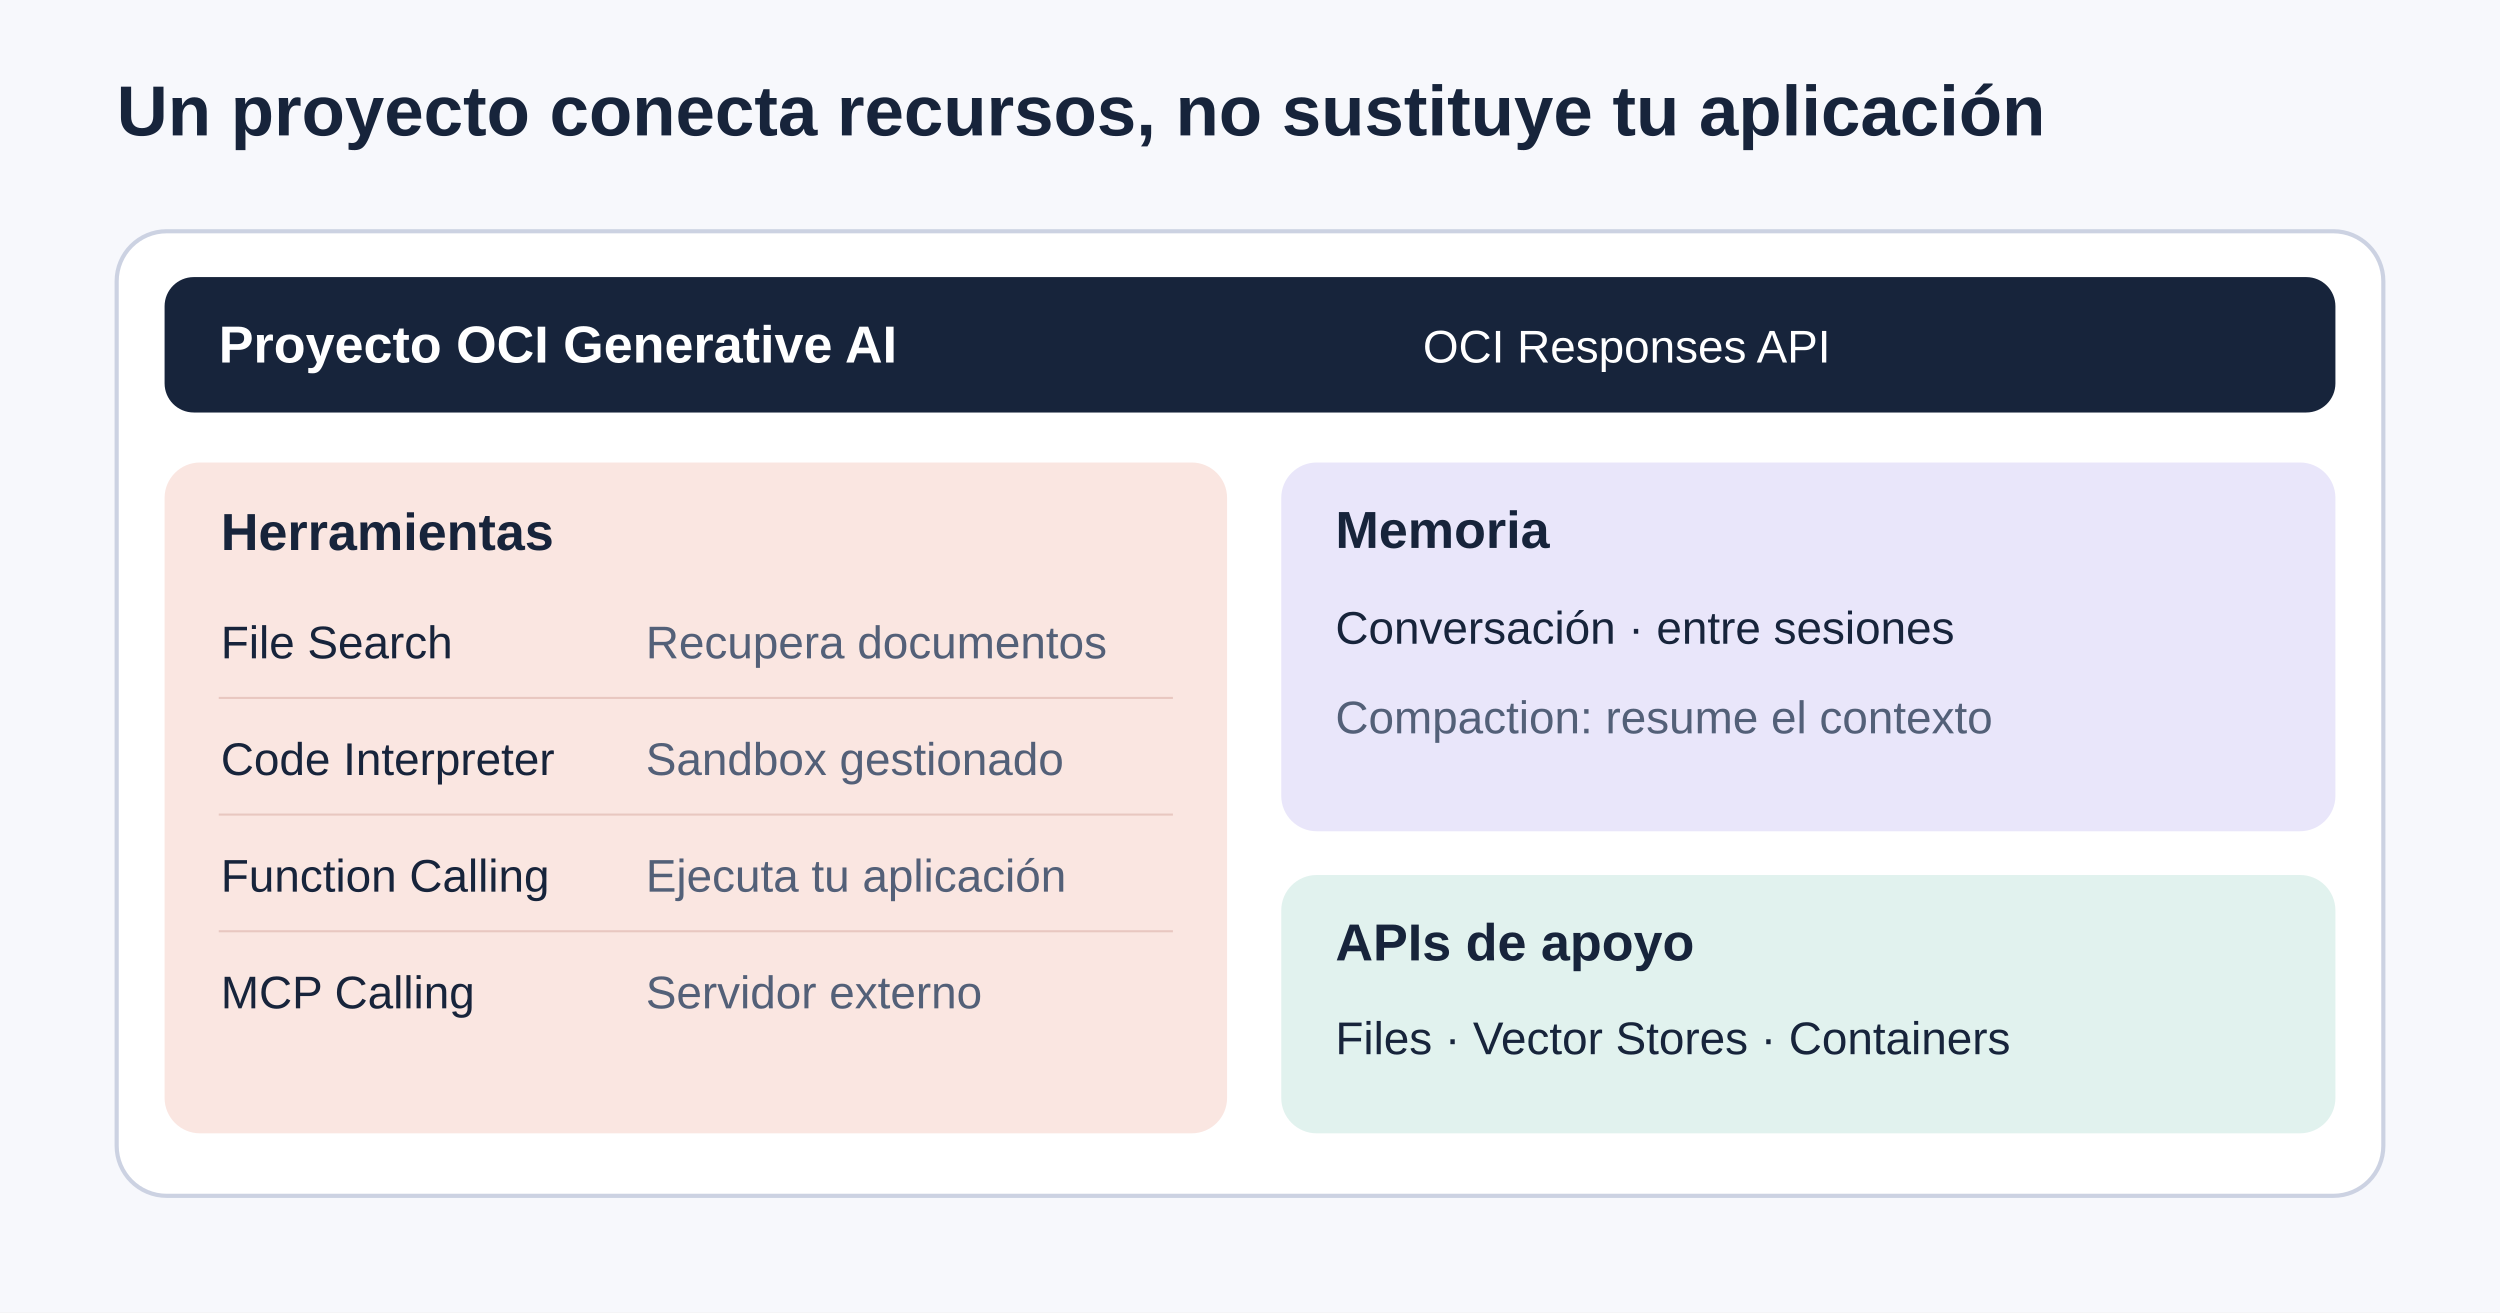
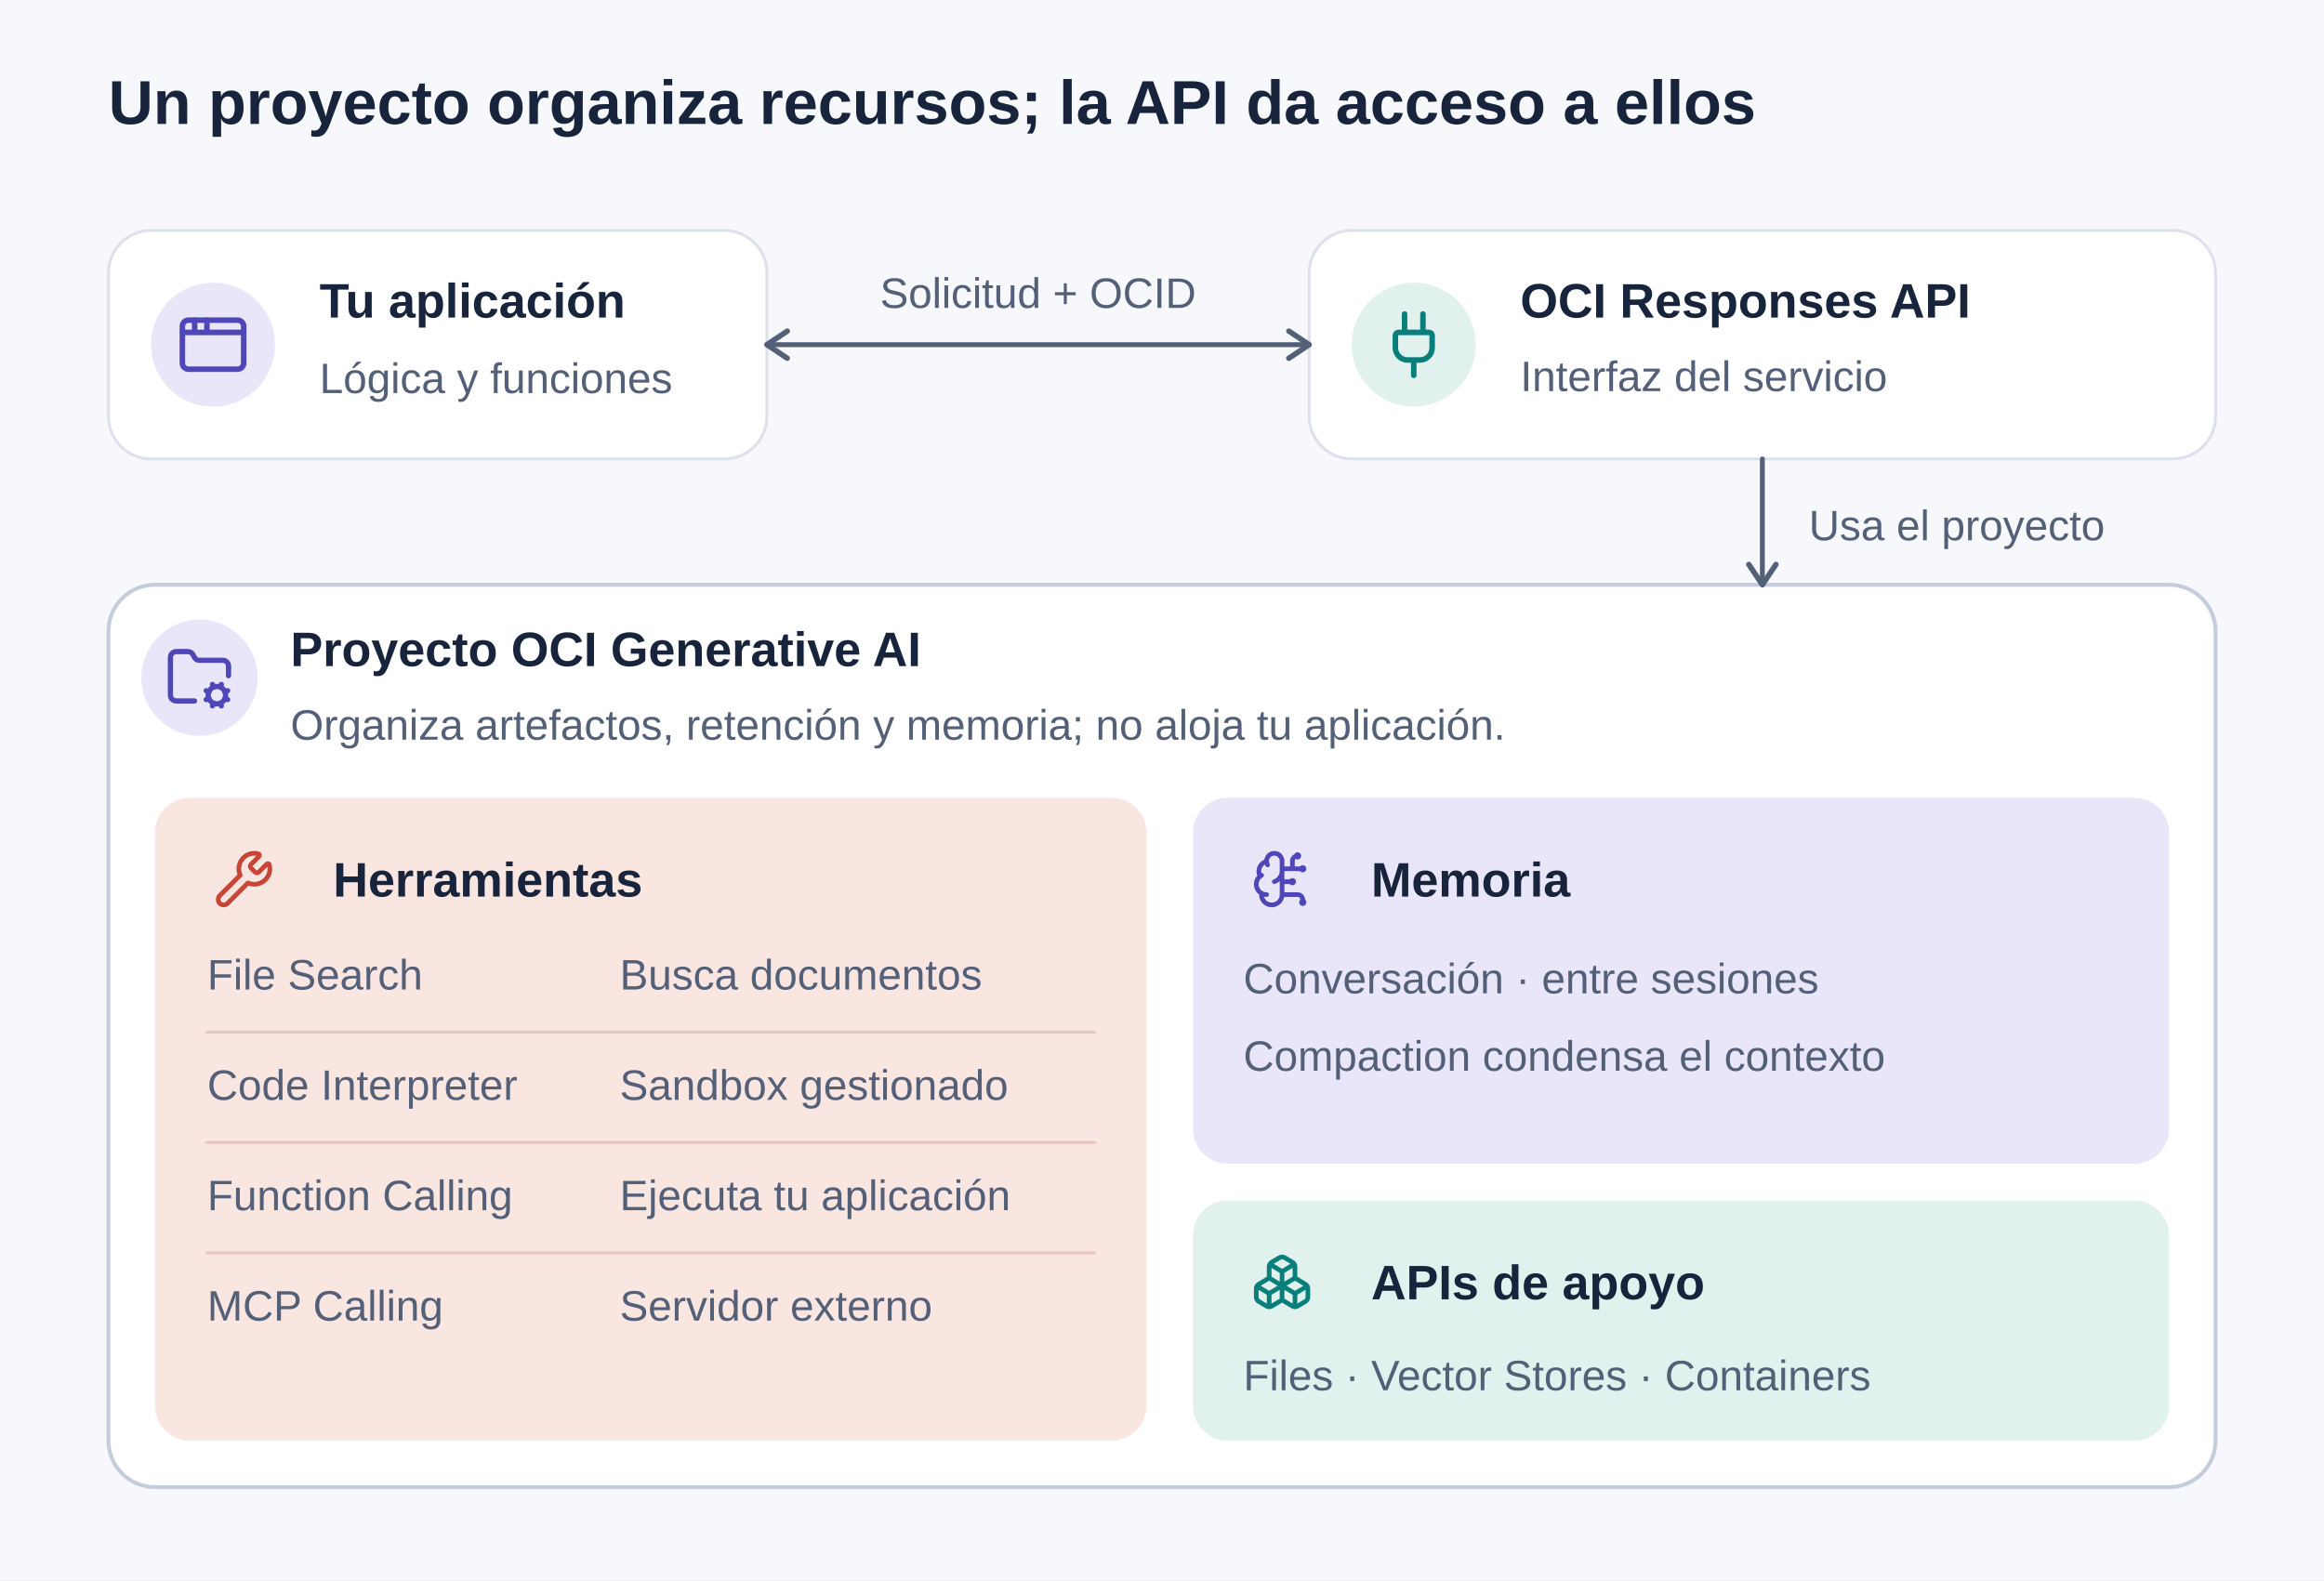
- <svg xmlns="http://www.w3.org/2000/svg" viewBox="0 0 1200 630" role="img" aria-labelledby="title description">
+ <svg xmlns="http://www.w3.org/2000/svg" viewBox="0 0 1200 816" role="img" aria-labelledby="title description">
  <defs>
-     <style>text{font-family:'Segoe UI',Arial,sans-serif;fill:#17243b;font-size:22px}.h{font-size:34px;font-weight:700}.label{font-size:25px;font-weight:700}.muted{fill:#536078}.icon{fill:none;stroke-width:3;stroke-linecap:round;stroke-linejoin:round}</style>
+     <symbol id="app-window" viewBox="0 0 24 24" fill="none" stroke="currentColor" stroke-width="1.8" stroke-linecap="round" stroke-linejoin="round">
+       <rect x="2" y="4" width="20" height="16" rx="2" />
+       <path d="M10 4v4M2 8h20M6 4v4" />
+     </symbol>
+     <symbol id="plug" viewBox="0 0 24 24" fill="none" stroke="currentColor" stroke-width="1.8" stroke-linecap="round" stroke-linejoin="round">
+       <path d="M12 22v-5M15 8V2M17 8a1 1 0 0 1 1 1v4a4 4 0 0 1-4 4h-4a4 4 0 0 1-4-4V9a1 1 0 0 1 1-1zM9 8V2" />
+     </symbol>
+     <symbol id="folder-cog" viewBox="0 0 24 24" fill="none" stroke="currentColor" stroke-width="1.8" stroke-linecap="round" stroke-linejoin="round">
+       <path d="M10.3 20H4a2 2 0 0 1-2-2V5a2 2 0 0 1 2-2h3.98a2 2 0 0 1 1.69.9l.66 1.2A2 2 0 0 0 12 6h8a2 2 0 0 1 2 2v3.3" />
+       <path d="m14.305 19.53.923-.382" />
+       <path d="m15.228 16.852-.923-.383" />
+       <path d="m16.852 15.228-.383-.923" />
+       <path d="m16.852 20.772-.383.924" />
+       <path d="m19.148 15.228.383-.923" />
+       <path d="m19.53 21.696-.382-.924" />
+       <path d="m20.772 16.852.924-.383" />
+       <path d="m20.772 19.148.924.383" />
+       <circle cx="18" cy="18" r="3" />
+     </symbol>
+     <symbol id="wrench" viewBox="0 0 24 24" fill="none" stroke="currentColor" stroke-width="1.8" stroke-linecap="round" stroke-linejoin="round">
+       <path d="M14.7 6.3a1 1 0 0 0 0 1.4l1.6 1.6a1 1 0 0 0 1.4 0l3.106-3.105c.32-.322.863-.22.983.218a6 6 0 0 1-8.259 7.057l-7.91 7.91a1 1 0 0 1-2.999-3l7.91-7.91a6 6 0 0 1 7.057-8.259c.438.12.54.662.219.984z" />
+     </symbol>
+     <symbol id="brain-circuit" viewBox="0 0 24 24" fill="none" stroke="currentColor" stroke-width="1.8" stroke-linecap="round" stroke-linejoin="round">
+       <path d="M12 5a3 3 0 1 0-5.997.125 4 4 0 0 0-2.526 5.77 4 4 0 0 0 .556 6.588A4 4 0 1 0 12 18ZM9 13a4.5 4.5 0 0 0 3-4M6.003 5.125A3 3 0 0 0 6.401 6.5M3.477 10.896a4 4 0 0 1 .585-.396M6 18a4 4 0 0 1-1.967-.516M12 13h4M12 18h6a2 2 0 0 1 2 2v1M12 8h8M16 8V5a2 2 0 0 1 2-2" />
+       <circle cx="16" cy="13" r=".5" />
+       <circle cx="18" cy="3" r=".5" />
+       <circle cx="20" cy="21" r=".5" />
+       <circle cx="20" cy="8" r=".5" />
+     </symbol>
+     <symbol id="boxes" viewBox="0 0 24 24" fill="none" stroke="currentColor" stroke-width="1.8" stroke-linecap="round" stroke-linejoin="round">
+       <path d="M2.97 12.92A2 2 0 0 0 2 14.63v3.24a2 2 0 0 0 .97 1.71l3 1.8a2 2 0 0 0 2.06 0L12 19v-5.5l-5-3-4.03 2.42ZM7 16.5l-4.74-2.85M7 16.5l5-3M7 16.5v5.17M12 13.5V19l3.97 2.38a2 2 0 0 0 2.06 0l3-1.8a2 2 0 0 0 .97-1.71v-3.24a2 2 0 0 0-.97-1.71L17 10.5l-5 3ZM17 16.5l-5-3M17 16.5l4.74-2.85M17 16.5v5.17M7.97 4.42A2 2 0 0 0 7 6.13v4.37l5 3 5-3V6.13a2 2 0 0 0-.97-1.71l-3-1.8a2 2 0 0 0-2.06 0l-3 1.8ZM12 8 7.26 5.15M12 8l4.74-2.85M12 13.5V8" />
+     </symbol>
+     <marker id="arrow" viewBox="0 0 10 10" refX="8" refY="5" markerWidth="7" markerHeight="7" orient="auto-start-reverse">
+       <path d="m2 1 6 4-6 4" fill="none" stroke="#536078" stroke-width="1.6" stroke-linecap="round" stroke-linejoin="round" />
+     </marker>
+     <style>
+       text{font-family:'Segoe UI',Arial,sans-serif;fill:#17243b}
+       .title{font-size:32px;font-weight:700}.label{font-size:25px;font-weight:700}
+       .body{font-size:22px;fill:#536078}.mono{font-family:Consolas,monospace;font-size:22px;fill:#536078}
+       .card{fill:#fff;stroke:#dce1eb;stroke-width:1.5}
+       .connector{fill:none;stroke:#536078;stroke-width:2.5;stroke-linecap:round;stroke-linejoin:round;marker-end:url(#arrow)}
+       .bidirectional{marker-start:url(#arrow)}.divider{stroke:#dce1eb;stroke-width:1.5}
+     </style>
  </defs>
-   <rect width="1200" height="630" fill="#f7f8fc" />
-   <text x="56" y="65" class="h">Un proyecto conecta recursos, no sustituye tu aplicación</text>
-   <rect x="56" y="111" width="1088" height="463" rx="24" fill="#fff" stroke="#ccd2e2" stroke-width="2" />
-   <rect x="79" y="133" width="1042" height="65" rx="14" fill="#17243b" />
-   <text x="105" y="174" style="fill:#fff;font-size:25px;font-weight:700">Proyecto OCI Generative AI</text>
-   <text x="683" y="174" style="fill:#fff">OCI Responses API</text>
-   <rect x="79" y="222" width="510" height="322" rx="17" fill="#fae6e1" />
-   <text x="106" y="264" class="label">Herramientas</text>
-   <text x="106" y="316">File Search</text>
-   <text x="310" y="316" class="muted">Recupera documentos</text>
-   <path d="M105 335h458" stroke="#e8c7c0" />
-   <text x="106" y="372">Code Interpreter</text>
-   <text x="310" y="372" class="muted">Sandbox gestionado</text>
-   <path d="M105 391h458" stroke="#e8c7c0" />
-   <text x="106" y="428">Function Calling</text>
-   <text x="310" y="428" class="muted">Ejecuta tu aplicación</text>
-   <path d="M105 447h458" stroke="#e8c7c0" />
-   <text x="106" y="484">MCP Calling</text>
-   <text x="310" y="484" class="muted">Servidor externo</text>
-   <rect x="615" y="222" width="506" height="177" rx="17" fill="#e9e6fa" />
-   <text x="641" y="263" class="label">Memoria</text>
-   <text x="641" y="309">Conversación · entre sesiones</text>
-   <text x="641" y="352" class="muted">Compaction: resume el contexto</text>
-   <rect x="615" y="420" width="506" height="124" rx="17" fill="#e1f2ee" />
-   <text x="641" y="461" class="label">APIs de apoyo</text>
-   <text x="641" y="506">Files · Vector Stores · Containers</text>
+   <rect width="1200" height="816" fill="#f7f8fc" />
+   <text x="56" y="64" class="title" text-anchor="start">Un proyecto organiza recursos; la API da acceso a ellos</text>
+   <rect x="56" y="119" width="340" height="118" rx="22" class="card" />
+   <g class="icon-badge" data-icon="app-window">
+     <circle cx="110" cy="178" r="32" fill="#e9e6fa" />
+     <use href="#app-window" x="91" y="159" width="38" height="38" color="#4f46b8" />
+   </g>
+   <text x="165" y="164" class="label" text-anchor="start">Tu aplicación</text>
+   <text x="165" y="203" class="body" text-anchor="start">Lógica y funciones</text>
+   <rect x="676" y="119" width="468" height="118" rx="22" class="card" />
+   <g class="icon-badge" data-icon="plug">
+     <circle cx="730" cy="178" r="32" fill="#e1f2ee" />
+     <use href="#plug" x="711" y="159" width="38" height="38" color="#087f7a" />
+   </g>
+   <text x="785" y="164" class="label" text-anchor="start">OCI Responses API</text>
+   <text x="785" y="202" class="body" text-anchor="start">Interfaz del servicio</text>
+   <path d="M396 178H676" class="connector bidirectional" />
+   <text x="536" y="159" class="body" text-anchor="middle">Solicitud + OCID</text>
+   <rect x="56" y="302" width="1088" height="466" rx="24" fill="#fff" stroke="#c5ccdc" stroke-width="2" />
+   <path d="M910 237V302" class="connector" />
+   <text x="934" y="279" class="body" text-anchor="start">Usa el proyecto</text>
+   <g class="icon-badge" data-icon="folder-cog">
+     <circle cx="103" cy="350" r="30" fill="#e9e6fa" />
+     <use href="#folder-cog" x="85" y="332" width="36" height="36" color="#4f46b8" />
+   </g>
+   <text x="150" y="344" class="label" text-anchor="start">Proyecto OCI Generative AI</text>
+   <text x="150" y="382" class="body" text-anchor="start">Organiza artefactos, retención y memoria; no aloja tu aplicación.</text>
+   <rect x="80" y="412" width="512" height="332" rx="18" fill="#fae6e1" />
+   <g class="icon-badge" data-icon="wrench">
+     <circle cx="126" cy="454" r="28" fill="#fae6e1" />
+     <use href="#wrench" x="110" y="438" width="32" height="32" color="#c74436" />
+   </g>
+   <text x="172" y="463" class="label" text-anchor="start">Herramientas</text>
+   <text x="107" y="511" class="body" text-anchor="start">File Search</text>
+   <text x="320" y="511" class="body" text-anchor="start">Busca documentos</text>
+   <path d="M106 533H566" fill="none" stroke="#e8c7c0" stroke-width="1.5" />
+   <text x="107" y="568" class="body" text-anchor="start">Code Interpreter</text>
+   <text x="320" y="568" class="body" text-anchor="start">Sandbox gestionado</text>
+   <path d="M106 590H566" fill="none" stroke="#e8c7c0" stroke-width="1.5" />
+   <text x="107" y="625" class="body" text-anchor="start">Function Calling</text>
+   <text x="320" y="625" class="body" text-anchor="start">Ejecuta tu aplicación</text>
+   <path d="M106 647H566" fill="none" stroke="#e8c7c0" stroke-width="1.5" />
+   <text x="107" y="682" class="body" text-anchor="start">MCP Calling</text>
+   <text x="320" y="682" class="body" text-anchor="start">Servidor externo</text>
+   <rect x="616" y="412" width="504" height="189" rx="18" fill="#e9e6fa" />
+   <g class="icon-badge" data-icon="brain-circuit">
+     <circle cx="662" cy="454" r="28" fill="#e9e6fa" />
+     <use href="#brain-circuit" x="646" y="438" width="32" height="32" color="#4f46b8" />
+   </g>
+   <text x="708" y="463" class="label" text-anchor="start">Memoria</text>
+   <text x="642" y="513" class="body" text-anchor="start">Conversación · entre sesiones</text>
+   <text x="642" y="553" class="body" text-anchor="start">Compaction condensa el contexto</text>
+   <rect x="616" y="620" width="504" height="124" rx="18" fill="#e1f2ee" />
+   <g class="icon-badge" data-icon="boxes">
+     <circle cx="662" cy="662" r="28" fill="#e1f2ee" />
+     <use href="#boxes" x="646" y="646" width="32" height="32" color="#087f7a" />
+   </g>
+   <text x="708" y="671" class="label" text-anchor="start">APIs de apoyo</text>
+   <text x="642" y="718" class="body" text-anchor="start">Files · Vector Stores · Containers</text>
</svg>
